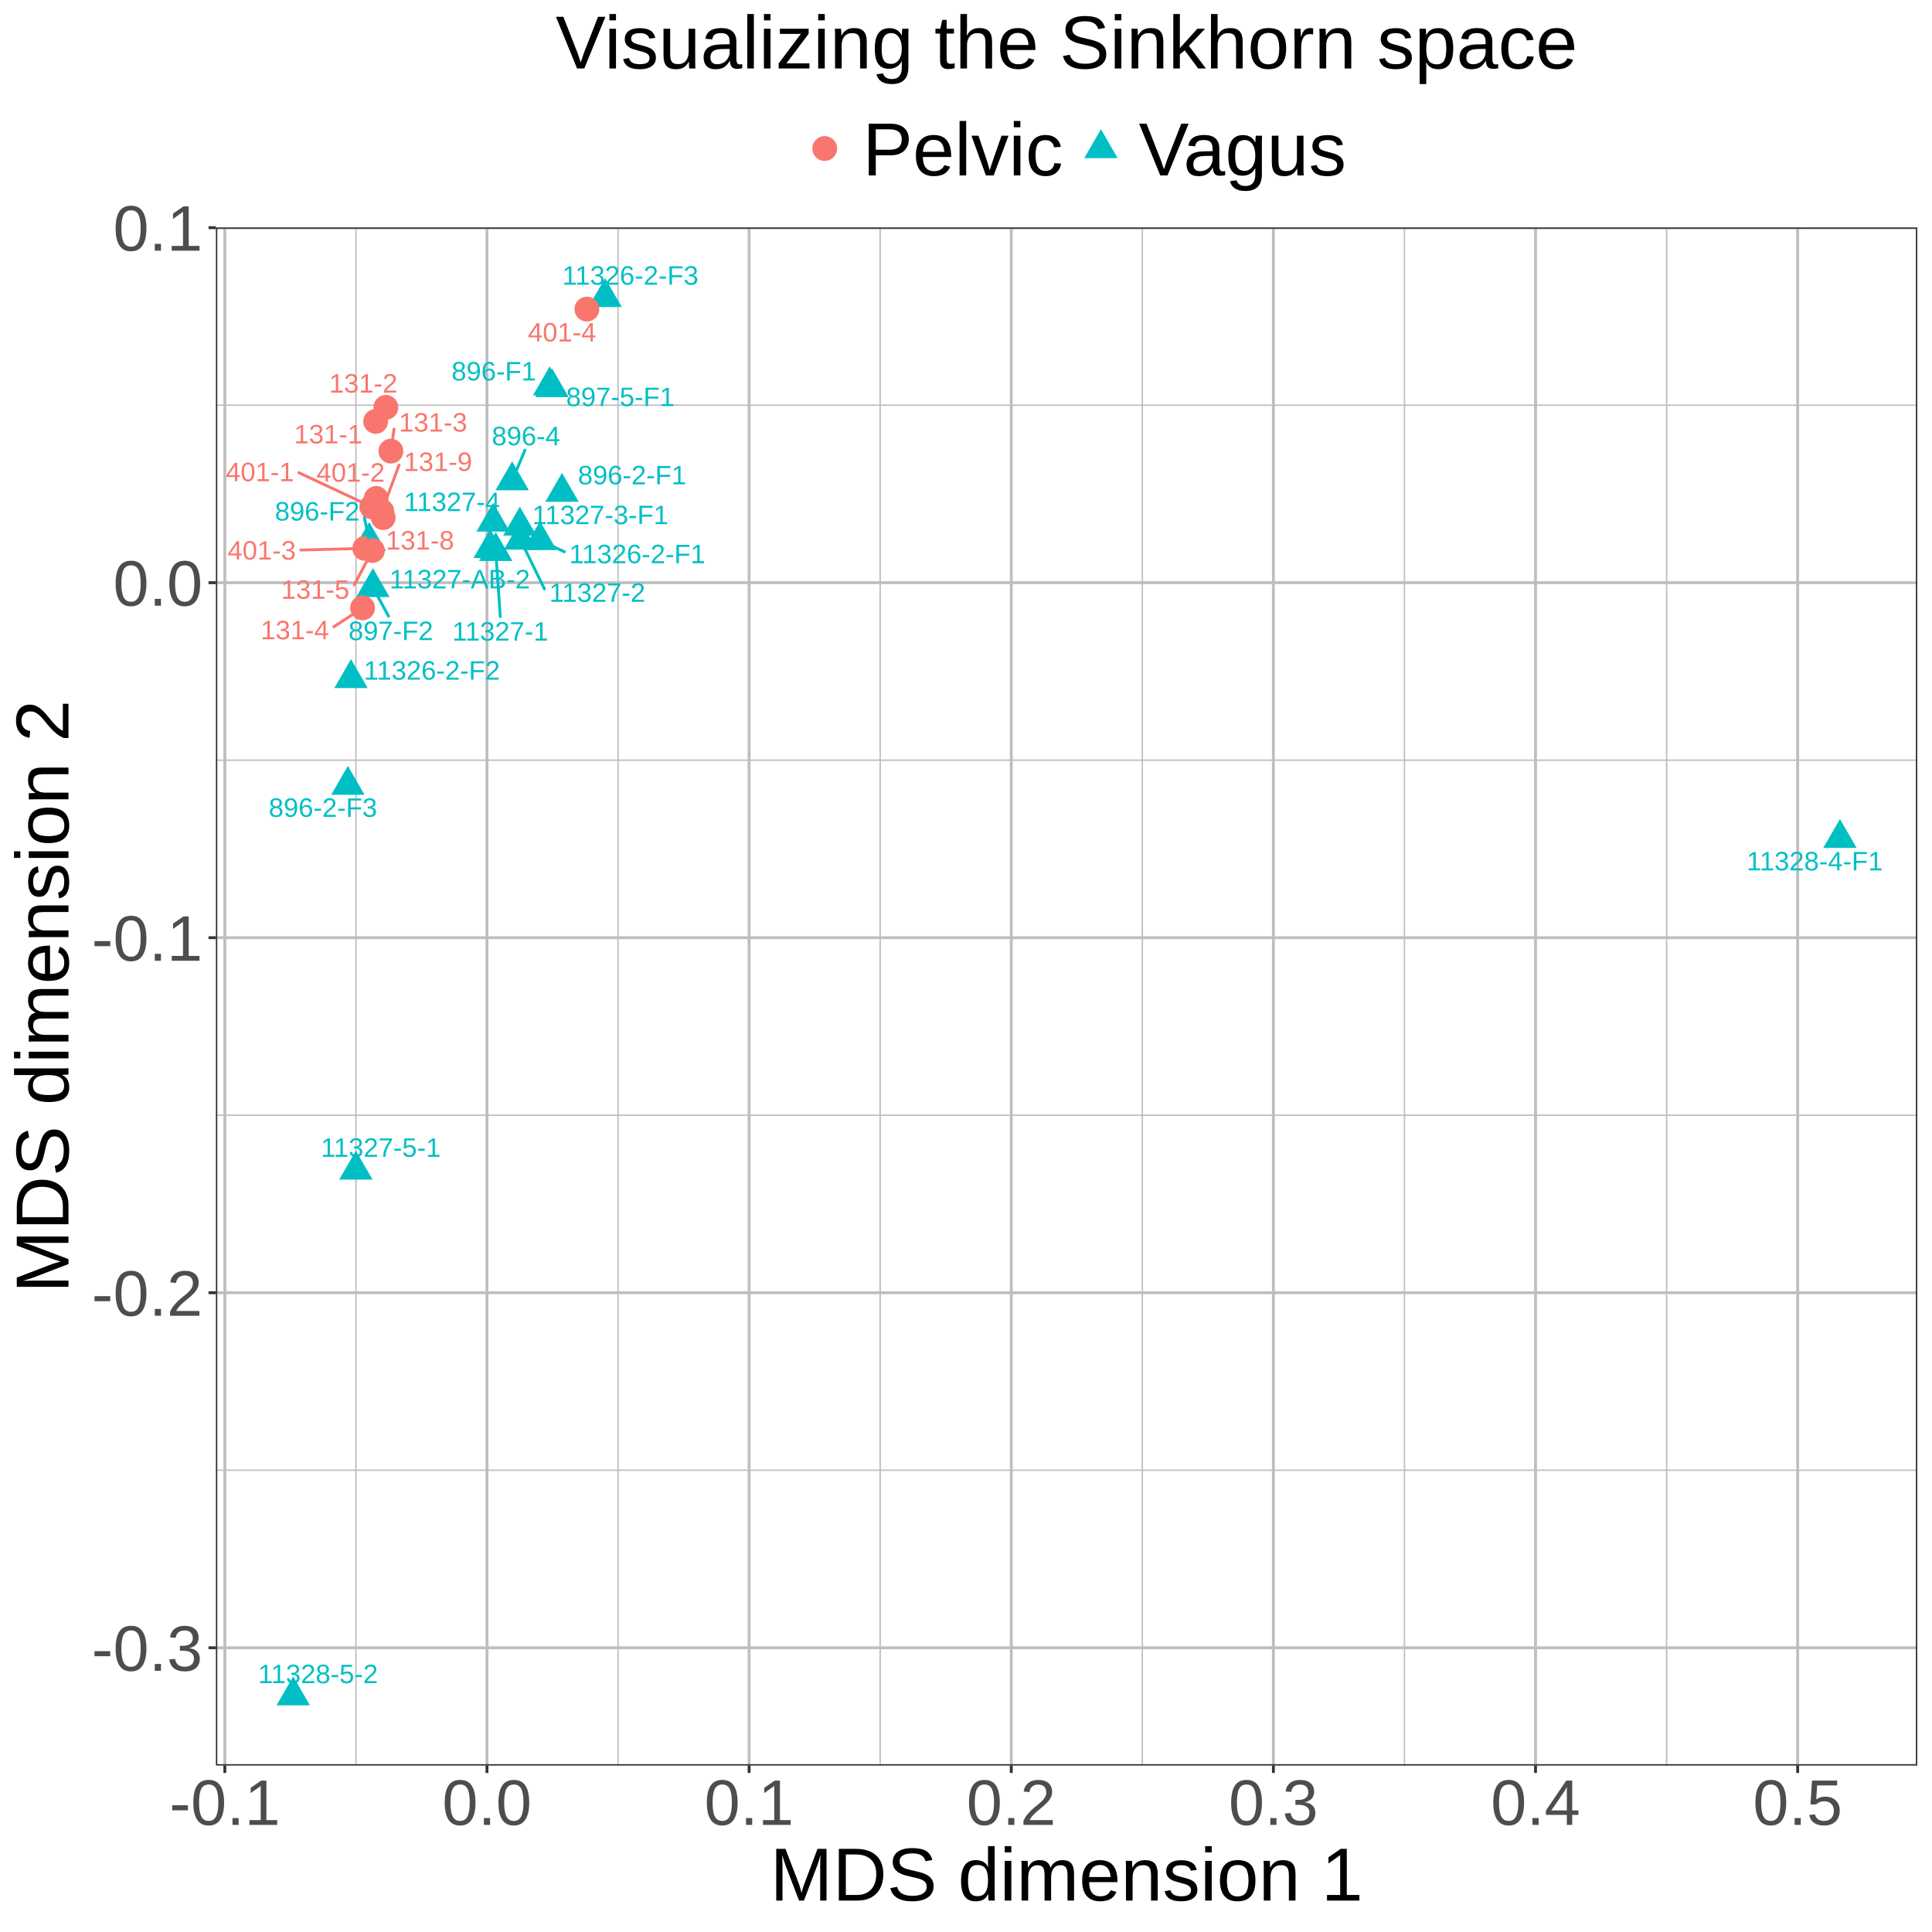
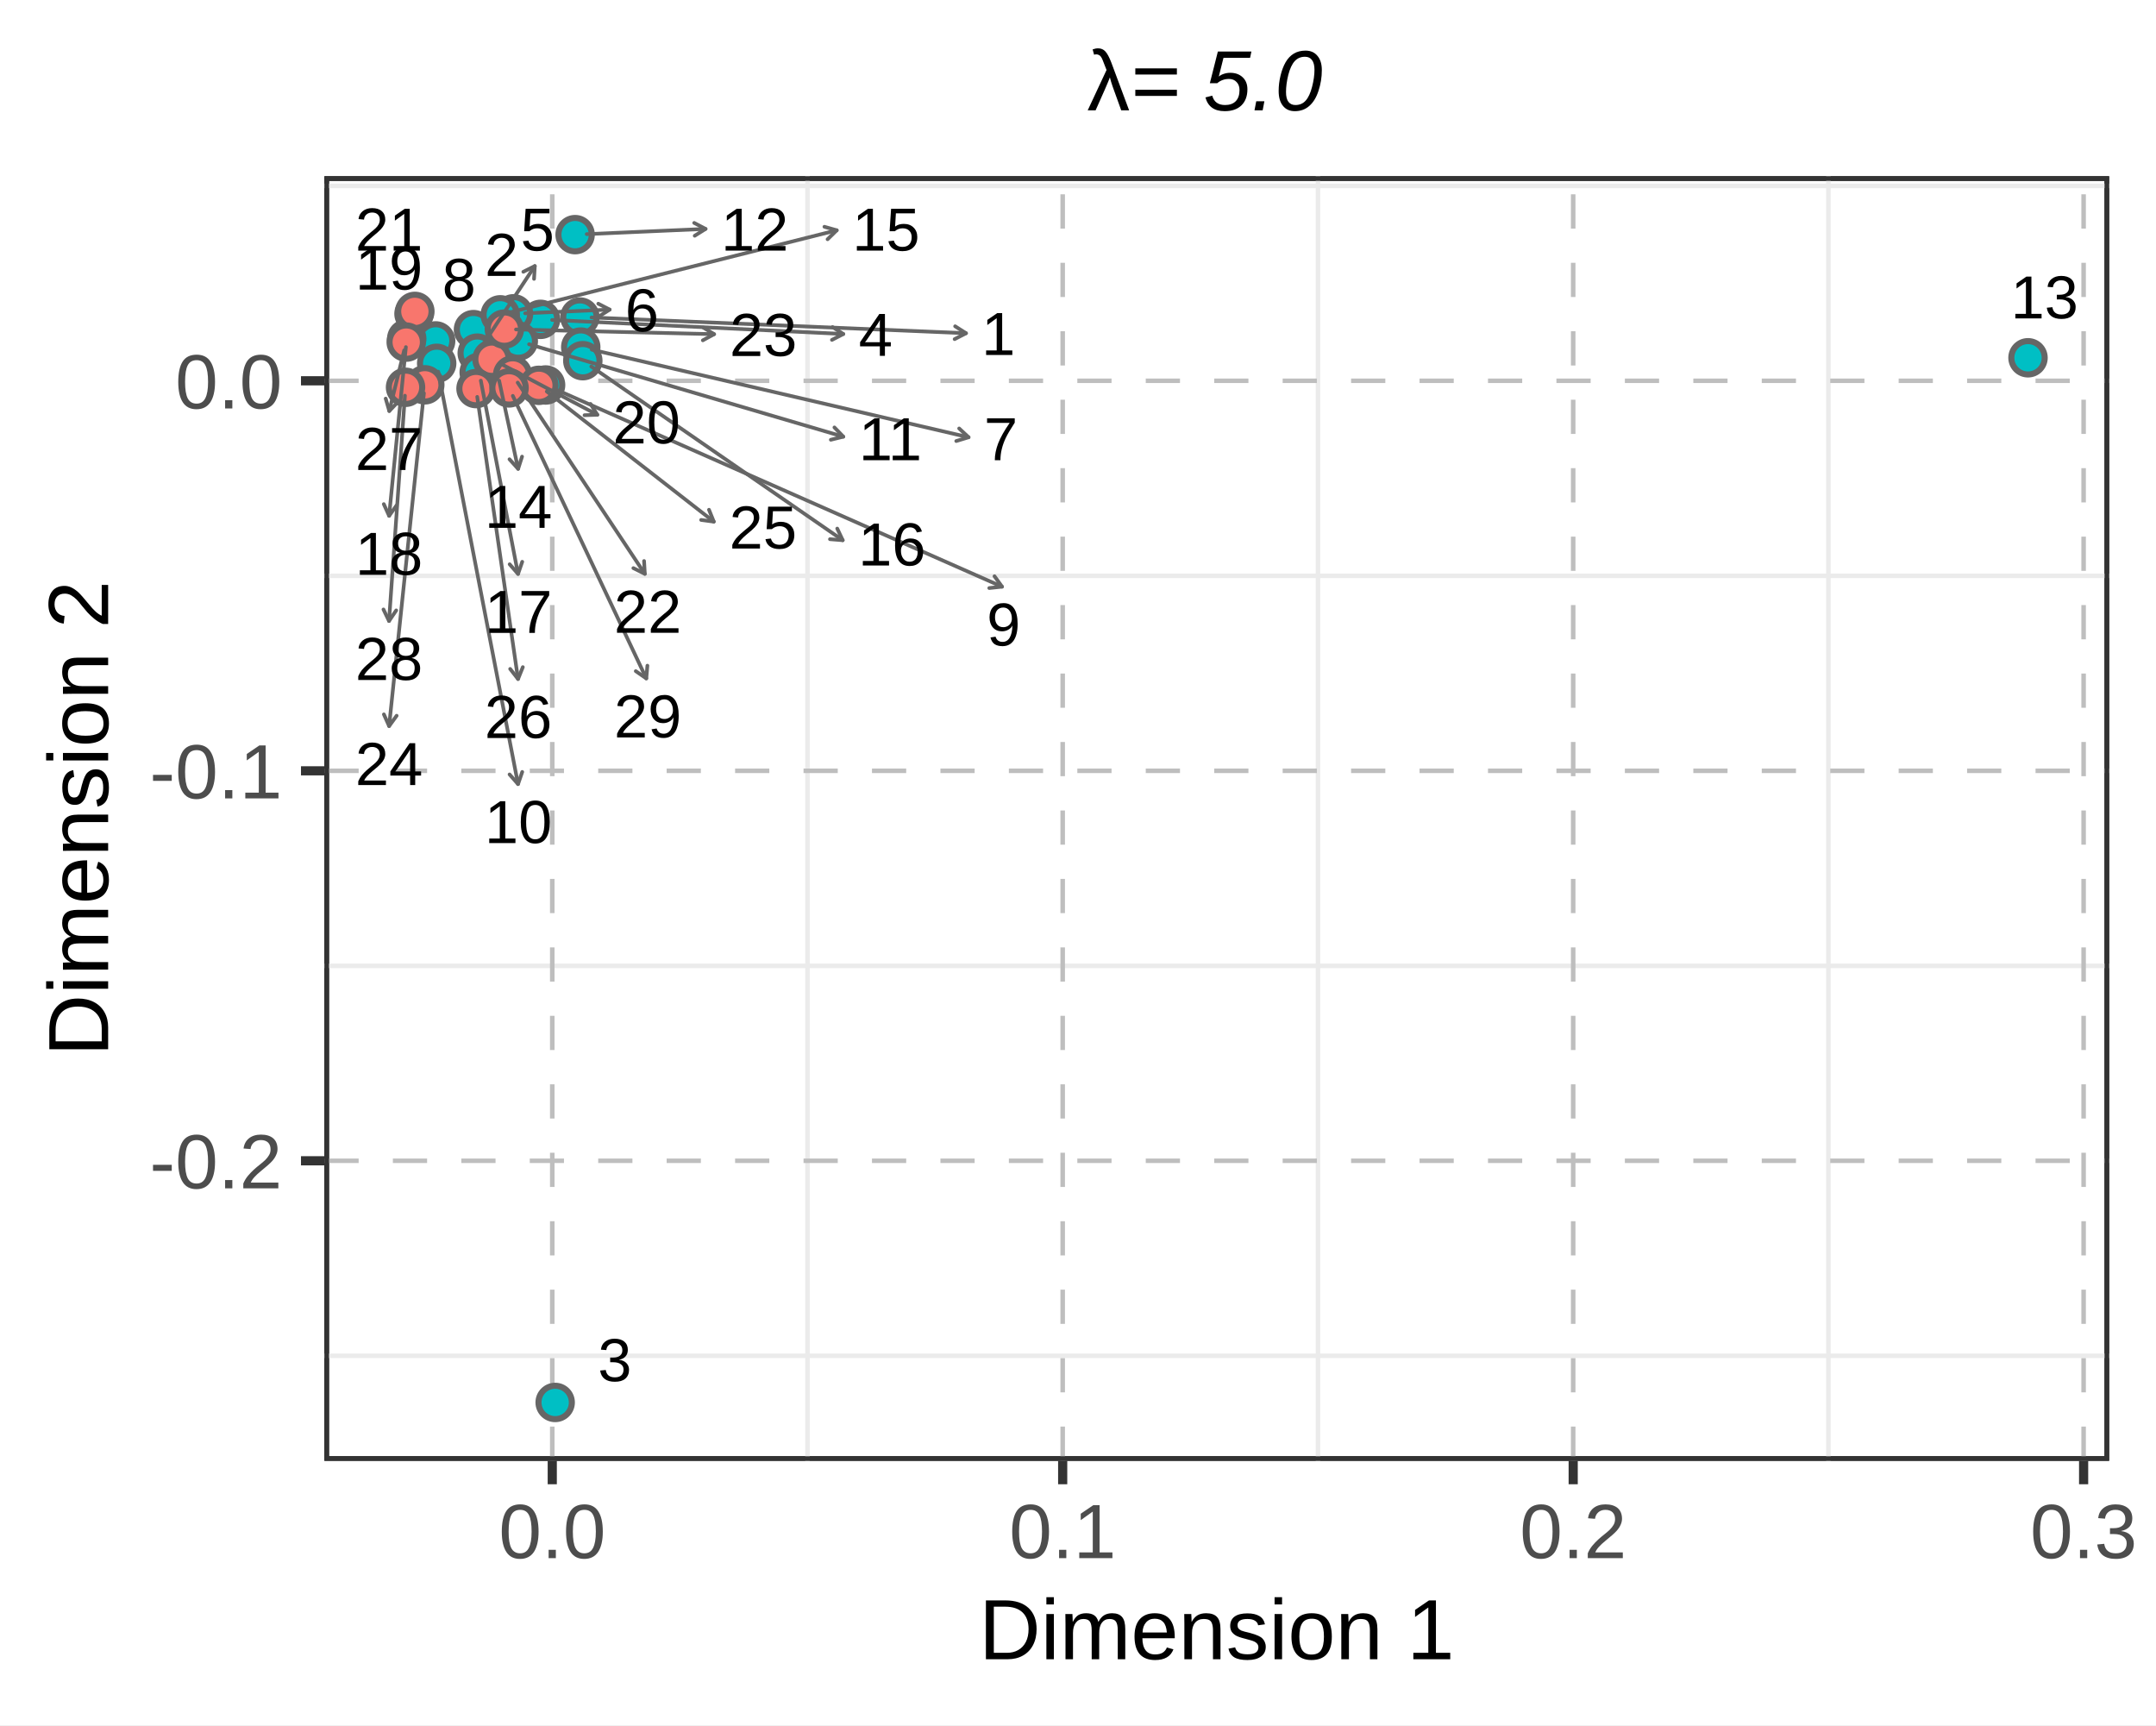
- <svg xmlns="http://www.w3.org/2000/svg" class="svglite" width="720.00pt" height="720.00pt" viewBox="0 0 720.00 720.00">
+ <svg xmlns="http://www.w3.org/2000/svg" class="svglite" width="252.00pt" height="201.60pt" viewBox="0 0 252.00 201.60">
  <defs>
    <style type="text/css">
    .svglite line, .svglite polyline, .svglite polygon, .svglite path, .svglite rect, .svglite circle {
      fill: none;
      stroke: #000000;
      stroke-linecap: round;
      stroke-linejoin: round;
      stroke-miterlimit: 10.00;
    }
    .svglite text {
      white-space: pre;
    }
  </style>
  </defs>
  <rect width="100%" height="100%" style="stroke: none; fill: #FFFFFF;" />
  <defs>
-     <clipPath id="cpMC4wMHw3MjAuMDB8MC4wMHw3MjAuMDA=">
-       <rect x="0.00" y="0.00" width="720.00" height="720.00" />
+     <clipPath id="cpMC4wMHwyNTIuMDB8MC4wMHwyMDEuNjA=">
+       <rect x="0.00" y="0.00" width="252.00" height="201.60" />
    </clipPath>
  </defs>
-   <g clip-path="url(#cpMC4wMHw3MjAuMDB8MC4wMHw3MjAuMDA=)">
-     <rect x="0.00" y="0.00" width="720.00" height="720.00" style="stroke-width: 1.07; stroke: #FFFFFF; fill: #FFFFFF;" />
+   <g clip-path="url(#cpMC4wMHwyNTIuMDB8MC4wMHwyMDEuNjA=)">
+     <rect x="0.00" y="0.00" width="252.00" height="201.60" style="stroke-width: 1.07; stroke: #FFFFFF; fill: #FFFFFF;" />
  </g>
  <defs>
-     <clipPath id="cpODAuNDV8NzE0LjUyfDg0Ljc2fDY1Ny45OA==">
-       <rect x="80.45" y="84.76" width="634.07" height="573.22" />
+     <clipPath id="cpMzcuOTJ8MjQ2LjUyfDIwLjYwfDE3MC43MQ==">
+       <rect x="37.92" y="20.60" width="208.60" height="150.11" />
    </clipPath>
  </defs>
-   <g clip-path="url(#cpODAuNDV8NzE0LjUyfDg0Ljc2fDY1Ny45OA==)">
-     <rect x="80.45" y="84.76" width="634.07" height="573.22" style="stroke-width: 1.07; stroke: none; fill: #FFFFFF;" />
-     <polyline points="80.45,547.91 714.52,547.91 " style="stroke-width: 0.53; stroke: #BEBEBE; stroke-linecap: butt;" />
-     <polyline points="80.45,415.61 714.52,415.61 " style="stroke-width: 0.53; stroke: #BEBEBE; stroke-linecap: butt;" />
-     <polyline points="80.45,283.30 714.52,283.30 " style="stroke-width: 0.53; stroke: #BEBEBE; stroke-linecap: butt;" />
-     <polyline points="80.45,151.00 714.52,151.00 " style="stroke-width: 0.53; stroke: #BEBEBE; stroke-linecap: butt;" />
-     <polyline points="132.64,657.98 132.64,84.76 " style="stroke-width: 0.53; stroke: #BEBEBE; stroke-linecap: butt;" />
-     <polyline points="230.33,657.98 230.33,84.76 " style="stroke-width: 0.53; stroke: #BEBEBE; stroke-linecap: butt;" />
-     <polyline points="328.02,657.98 328.02,84.76 " style="stroke-width: 0.53; stroke: #BEBEBE; stroke-linecap: butt;" />
-     <polyline points="425.71,657.98 425.71,84.76 " style="stroke-width: 0.53; stroke: #BEBEBE; stroke-linecap: butt;" />
-     <polyline points="523.40,657.98 523.40,84.76 " style="stroke-width: 0.53; stroke: #BEBEBE; stroke-linecap: butt;" />
-     <polyline points="621.09,657.98 621.09,84.76 " style="stroke-width: 0.53; stroke: #BEBEBE; stroke-linecap: butt;" />
-     <polyline points="80.45,614.07 714.52,614.07 " style="stroke-width: 1.07; stroke: #BEBEBE; stroke-linecap: butt;" />
-     <polyline points="80.45,481.76 714.52,481.76 " style="stroke-width: 1.07; stroke: #BEBEBE; stroke-linecap: butt;" />
-     <polyline points="80.45,349.45 714.52,349.45 " style="stroke-width: 1.07; stroke: #BEBEBE; stroke-linecap: butt;" />
-     <polyline points="80.45,217.15 714.52,217.15 " style="stroke-width: 1.07; stroke: #BEBEBE; stroke-linecap: butt;" />
-     <polyline points="80.45,84.84 714.52,84.84 " style="stroke-width: 1.07; stroke: #BEBEBE; stroke-linecap: butt;" />
-     <polyline points="83.79,657.98 83.79,84.76 " style="stroke-width: 1.07; stroke: #BEBEBE; stroke-linecap: butt;" />
-     <polyline points="181.48,657.98 181.48,84.76 " style="stroke-width: 1.07; stroke: #BEBEBE; stroke-linecap: butt;" />
-     <polyline points="279.17,657.98 279.17,84.76 " style="stroke-width: 1.07; stroke: #BEBEBE; stroke-linecap: butt;" />
-     <polyline points="376.87,657.98 376.87,84.76 " style="stroke-width: 1.07; stroke: #BEBEBE; stroke-linecap: butt;" />
-     <polyline points="474.56,657.98 474.56,84.76 " style="stroke-width: 1.07; stroke: #BEBEBE; stroke-linecap: butt;" />
-     <polyline points="572.25,657.98 572.25,84.76 " style="stroke-width: 1.07; stroke: #BEBEBE; stroke-linecap: butt;" />
-     <polyline points="669.94,657.98 669.94,84.76 " style="stroke-width: 1.07; stroke: #BEBEBE; stroke-linecap: butt;" />
-     <polygon points="130.81,245.64 137.04,256.42 124.59,256.42 " style="stroke-width: 0.71; stroke: none; fill: #00BFC4;" />
-     <polygon points="225.50,103.63 231.72,114.41 219.27,114.41 " style="stroke-width: 0.71; stroke: none; fill: #00BFC4;" />
-     <polygon points="201.25,194.22 207.48,205.00 195.03,205.00 " style="stroke-width: 0.71; stroke: none; fill: #00BFC4;" />
-     <polygon points="184.75,198.29 190.98,209.07 178.53,209.07 " style="stroke-width: 0.71; stroke: none; fill: #00BFC4;" />
-     <polygon points="193.99,194.07 200.22,204.85 187.77,204.85 " style="stroke-width: 0.71; stroke: none; fill: #00BFC4;" />
-     <polygon points="193.72,188.81 199.95,199.60 187.49,199.60 " style="stroke-width: 0.71; stroke: none; fill: #00BFC4;" />
-     <polygon points="183.78,187.32 190.00,198.10 177.55,198.10 " style="stroke-width: 0.71; stroke: none; fill: #00BFC4;" />
-     <polygon points="132.62,428.82 138.85,439.61 126.40,439.61 " style="stroke-width: 0.71; stroke: none; fill: #00BFC4;" />
-     <polygon points="182.67,197.18 188.90,207.96 176.45,207.96 " style="stroke-width: 0.71; stroke: none; fill: #00BFC4;" />
-     <polygon points="685.70,305.22 691.92,316.00 679.47,316.00 " style="stroke-width: 0.71; stroke: none; fill: #00BFC4;" />
-     <polygon points="109.27,624.74 115.50,635.52 103.05,635.52 " style="stroke-width: 0.71; stroke: none; fill: #00BFC4;" />
-     <polygon points="209.44,176.22 215.66,187.00 203.21,187.00 " style="stroke-width: 0.71; stroke: none; fill: #00BFC4;" />
-     <polygon points="129.65,285.42 135.87,296.20 123.42,296.20 " style="stroke-width: 0.71; stroke: none; fill: #00BFC4;" />
-     <polygon points="190.86,171.93 197.09,182.71 184.64,182.71 " style="stroke-width: 0.71; stroke: none; fill: #00BFC4;" />
-     <polygon points="204.84,136.56 211.07,147.34 198.62,147.34 " style="stroke-width: 0.71; stroke: none; fill: #00BFC4;" />
-     <polygon points="137.61,194.52 143.83,205.30 131.38,205.30 " style="stroke-width: 0.71; stroke: none; fill: #00BFC4;" />
-     <polygon points="205.71,137.21 211.94,148.00 199.49,148.00 " style="stroke-width: 0.71; stroke: none; fill: #00BFC4;" />
-     <polygon points="138.97,211.73 145.20,222.51 132.75,222.51 " style="stroke-width: 0.71; stroke: none; fill: #00BFC4;" />
-     <circle cx="139.99" cy="157.05" r="4.62" style="stroke-width: 0.71; stroke: none; fill: #F8766D;" />
-     <circle cx="143.81" cy="151.81" r="4.62" style="stroke-width: 0.71; stroke: none; fill: #F8766D;" />
-     <circle cx="145.67" cy="168.12" r="4.62" style="stroke-width: 0.71; stroke: none; fill: #F8766D;" />
-     <circle cx="135.12" cy="226.54" r="4.62" style="stroke-width: 0.71; stroke: none; fill: #F8766D;" />
-     <circle cx="138.79" cy="205.16" r="4.62" style="stroke-width: 0.71; stroke: none; fill: #F8766D;" />
-     <circle cx="142.80" cy="192.90" r="4.62" style="stroke-width: 0.71; stroke: none; fill: #F8766D;" />
-     <circle cx="142.31" cy="190.58" r="4.62" style="stroke-width: 0.71; stroke: none; fill: #F8766D;" />
-     <circle cx="138.56" cy="188.90" r="4.62" style="stroke-width: 0.71; stroke: none; fill: #F8766D;" />
-     <circle cx="140.19" cy="185.76" r="4.62" style="stroke-width: 0.71; stroke: none; fill: #F8766D;" />
-     <circle cx="135.95" cy="204.36" r="4.62" style="stroke-width: 0.71; stroke: none; fill: #F8766D;" />
-     <circle cx="218.71" cy="115.20" r="4.62" style="stroke-width: 0.71; stroke: none; fill: #F8766D;" />
-     <line x1="210.36" y1="205.63" x2="202.32" y2="201.90" style="stroke-width: 1.07; stroke: #00BFC4;" />
-     <line x1="186.44" y1="229.81" x2="184.83" y2="206.56" style="stroke-width: 1.07; stroke: #00BFC4;" />
-     <line x1="202.91" y1="219.49" x2="194.48" y2="202.25" style="stroke-width: 1.07; stroke: #00BFC4;" />
-     <line x1="195.64" y1="167.74" x2="191.29" y2="178.11" style="stroke-width: 1.07; stroke: #00BFC4;" />
-     <line x1="135.80" y1="192.90" x2="137.39" y2="200.64" style="stroke-width: 1.07; stroke: #00BFC4;" />
-     <line x1="144.79" y1="229.61" x2="139.50" y2="219.89" style="stroke-width: 1.07; stroke: #00BFC4;" />
-     <line x1="146.85" y1="159.90" x2="145.82" y2="167.04" style="stroke-width: 1.07; stroke: #F8766D;" />
-     <line x1="124.41" y1="233.58" x2="134.15" y2="227.18" style="stroke-width: 1.07; stroke: #F8766D;" />
-     <line x1="132.02" y1="217.97" x2="138.27" y2="206.14" style="stroke-width: 1.07; stroke: #F8766D;" />
-     <line x1="148.71" y1="173.34" x2="142.69" y2="189.55" style="stroke-width: 1.07; stroke: #F8766D;" />
-     <line x1="111.38" y1="176.16" x2="137.49" y2="188.40" style="stroke-width: 1.07; stroke: #F8766D;" />
-     <line x1="112.08" y1="204.98" x2="134.75" y2="204.39" style="stroke-width: 1.07; stroke: #F8766D;" />
-     <text x="160.96" y="253.29" text-anchor="middle" style="font-size: 9.96px;fill: #00BFC4; font-family: &quot;Arial&quot;;" textLength="50.72px" lengthAdjust="spacingAndGlyphs">11326-2-F2</text>
-     <text x="234.92" y="106.09" text-anchor="middle" style="font-size: 9.96px;fill: #00BFC4; font-family: &quot;Arial&quot;;" textLength="50.72px" lengthAdjust="spacingAndGlyphs">11326-2-F3</text>
-     <text x="237.51" y="209.90" text-anchor="middle" style="font-size: 9.96px;fill: #00BFC4; font-family: &quot;Arial&quot;;" textLength="50.72px" lengthAdjust="spacingAndGlyphs">11326-2-F1</text>
-     <text x="186.44" y="238.74" text-anchor="middle" style="font-size: 9.96px;fill: #00BFC4; font-family: &quot;Arial&quot;;" textLength="35.79px" lengthAdjust="spacingAndGlyphs">11327-1</text>
-     <text x="222.61" y="224.28" text-anchor="middle" style="font-size: 9.96px;fill: #00BFC4; font-family: &quot;Arial&quot;;" textLength="35.79px" lengthAdjust="spacingAndGlyphs">11327-2</text>
-     <text x="223.74" y="195.33" text-anchor="middle" style="font-size: 9.96px;fill: #00BFC4; font-family: &quot;Arial&quot;;" textLength="50.72px" lengthAdjust="spacingAndGlyphs">11327-3-F1</text>
-     <text x="168.45" y="190.46" text-anchor="middle" style="font-size: 9.96px;fill: #00BFC4; font-family: &quot;Arial&quot;;" textLength="35.79px" lengthAdjust="spacingAndGlyphs">11327-4</text>
-     <text x="141.92" y="431.11" text-anchor="middle" style="font-size: 9.96px;fill: #00BFC4; font-family: &quot;Arial&quot;;" textLength="44.64px" lengthAdjust="spacingAndGlyphs">11327-5-1</text>
-     <text x="171.34" y="219.28" text-anchor="middle" style="font-size: 9.96px;fill: #00BFC4; font-family: &quot;Arial&quot;;" textLength="52.38px" lengthAdjust="spacingAndGlyphs">11327-AB-2</text>
-     <text x="676.31" y="324.37" text-anchor="middle" style="font-size: 9.96px;fill: #00BFC4; font-family: &quot;Arial&quot;;" textLength="50.72px" lengthAdjust="spacingAndGlyphs">11328-4-F1</text>
-     <text x="118.54" y="627.27" text-anchor="middle" style="font-size: 9.96px;fill: #00BFC4; font-family: &quot;Arial&quot;;" textLength="44.64px" lengthAdjust="spacingAndGlyphs">11328-5-2</text>
-     <text x="235.57" y="180.50" text-anchor="middle" style="font-size: 9.96px;fill: #00BFC4; font-family: &quot;Arial&quot;;" textLength="40.38px" lengthAdjust="spacingAndGlyphs">896-2-F1</text>
-     <text x="120.35" y="304.41" text-anchor="middle" style="font-size: 9.96px;fill: #00BFC4; font-family: &quot;Arial&quot;;" textLength="40.38px" lengthAdjust="spacingAndGlyphs">896-2-F3</text>
-     <text x="196.03" y="165.94" text-anchor="middle" style="font-size: 9.96px;fill: #00BFC4; font-family: &quot;Arial&quot;;" textLength="25.46px" lengthAdjust="spacingAndGlyphs">896-4</text>
-     <text x="184.05" y="141.79" text-anchor="middle" style="font-size: 9.96px;fill: #00BFC4; font-family: &quot;Arial&quot;;" textLength="31.54px" lengthAdjust="spacingAndGlyphs">896-F1</text>
-     <text x="118.23" y="193.99" text-anchor="middle" style="font-size: 9.96px;fill: #00BFC4; font-family: &quot;Arial&quot;;" textLength="31.54px" lengthAdjust="spacingAndGlyphs">896-F2</text>
-     <text x="231.19" y="151.34" text-anchor="middle" style="font-size: 9.96px;fill: #00BFC4; font-family: &quot;Arial&quot;;" textLength="40.38px" lengthAdjust="spacingAndGlyphs">897-5-F1</text>
-     <text x="145.65" y="238.54" text-anchor="middle" style="font-size: 9.96px;fill: #00BFC4; font-family: &quot;Arial&quot;;" textLength="31.54px" lengthAdjust="spacingAndGlyphs">897-F2</text>
-     <text x="122.34" y="165.24" text-anchor="middle" style="font-size: 9.96px;fill: #F8766D; font-family: &quot;Arial&quot;;" textLength="25.46px" lengthAdjust="spacingAndGlyphs">131-1</text>
-     <text x="135.39" y="146.30" text-anchor="middle" style="font-size: 9.96px;fill: #F8766D; font-family: &quot;Arial&quot;;" textLength="25.46px" lengthAdjust="spacingAndGlyphs">131-2</text>
-     <text x="161.38" y="160.84" text-anchor="middle" style="font-size: 9.96px;fill: #F8766D; font-family: &quot;Arial&quot;;" textLength="25.46px" lengthAdjust="spacingAndGlyphs">131-3</text>
-     <text x="109.88" y="238.24" text-anchor="middle" style="font-size: 9.96px;fill: #F8766D; font-family: &quot;Arial&quot;;" textLength="25.46px" lengthAdjust="spacingAndGlyphs">131-4</text>
-     <text x="117.49" y="223.15" text-anchor="middle" style="font-size: 9.96px;fill: #F8766D; font-family: &quot;Arial&quot;;" textLength="25.46px" lengthAdjust="spacingAndGlyphs">131-5</text>
-     <text x="156.50" y="204.80" text-anchor="middle" style="font-size: 9.96px;fill: #F8766D; font-family: &quot;Arial&quot;;" textLength="25.46px" lengthAdjust="spacingAndGlyphs">131-8</text>
-     <text x="163.24" y="175.52" text-anchor="middle" style="font-size: 9.96px;fill: #F8766D; font-family: &quot;Arial&quot;;" textLength="25.46px" lengthAdjust="spacingAndGlyphs">131-9</text>
-     <text x="96.86" y="179.32" text-anchor="middle" style="font-size: 9.96px;fill: #F8766D; font-family: &quot;Arial&quot;;" textLength="25.46px" lengthAdjust="spacingAndGlyphs">401-1</text>
-     <text x="130.68" y="179.52" text-anchor="middle" style="font-size: 9.96px;fill: #F8766D; font-family: &quot;Arial&quot;;" textLength="25.46px" lengthAdjust="spacingAndGlyphs">401-2</text>
-     <text x="97.55" y="208.54" text-anchor="middle" style="font-size: 9.96px;fill: #F8766D; font-family: &quot;Arial&quot;;" textLength="25.46px" lengthAdjust="spacingAndGlyphs">401-3</text>
-     <text x="209.43" y="127.26" text-anchor="middle" style="font-size: 9.96px;fill: #F8766D; font-family: &quot;Arial&quot;;" textLength="25.46px" lengthAdjust="spacingAndGlyphs">401-4</text>
-     <rect x="80.45" y="84.76" width="634.07" height="573.22" style="stroke-width: 1.07; stroke: #333333;" />
+   <g clip-path="url(#cpMzcuOTJ8MjQ2LjUyfDIwLjYwfDE3MC43MQ==)">
+     <rect x="37.92" y="20.60" width="208.60" height="150.11" style="stroke-width: 1.07; fill: #FFFFFF;" />
+     <polyline points="37.92,158.44 246.52,158.44 " style="stroke-width: 0.53; stroke: #EBEBEB; stroke-linecap: butt;" />
+     <polyline points="37.92,112.87 246.52,112.87 " style="stroke-width: 0.53; stroke: #EBEBEB; stroke-linecap: butt;" />
+     <polyline points="37.92,67.29 246.52,67.29 " style="stroke-width: 0.53; stroke: #EBEBEB; stroke-linecap: butt;" />
+     <polyline points="37.92,21.72 246.52,21.72 " style="stroke-width: 0.53; stroke: #EBEBEB; stroke-linecap: butt;" />
+     <polyline points="94.38,170.71 94.38,20.60 " style="stroke-width: 0.53; stroke: #EBEBEB; stroke-linecap: butt;" />
+     <polyline points="154.05,170.71 154.05,20.60 " style="stroke-width: 0.53; stroke: #EBEBEB; stroke-linecap: butt;" />
+     <polyline points="213.71,170.71 213.71,20.60 " style="stroke-width: 0.53; stroke: #EBEBEB; stroke-linecap: butt;" />
+     <polyline points="37.92,135.65 246.52,135.65 " style="stroke-width: 0.53; stroke: #BEBEBE; stroke-dasharray: 4.00,4.00; stroke-linecap: butt;" />
+     <polyline points="37.92,90.08 246.52,90.08 " style="stroke-width: 0.53; stroke: #BEBEBE; stroke-dasharray: 4.00,4.00; stroke-linecap: butt;" />
+     <polyline points="37.92,44.50 246.52,44.50 " style="stroke-width: 0.53; stroke: #BEBEBE; stroke-dasharray: 4.00,4.00; stroke-linecap: butt;" />
+     <polyline points="64.55,170.71 64.55,20.60 " style="stroke-width: 0.53; stroke: #BEBEBE; stroke-dasharray: 4.00,4.00; stroke-linecap: butt;" />
+     <polyline points="124.21,170.71 124.21,20.60 " style="stroke-width: 0.53; stroke: #BEBEBE; stroke-dasharray: 4.00,4.00; stroke-linecap: butt;" />
+     <polyline points="183.88,170.71 183.88,20.60 " style="stroke-width: 0.53; stroke: #BEBEBE; stroke-dasharray: 4.00,4.00; stroke-linecap: butt;" />
+     <polyline points="243.54,170.71 243.54,20.60 " style="stroke-width: 0.53; stroke: #BEBEBE; stroke-dasharray: 4.00,4.00; stroke-linecap: butt;" />
+     <circle cx="67.78" cy="37.05" r="1.95" style="stroke-width: 0.71; stroke: #666666; fill: #00BFC4;" />
+     <circle cx="55.34" cy="38.52" r="1.95" style="stroke-width: 0.71; stroke: #666666; fill: #00BFC4;" />
+     <circle cx="67.22" cy="27.42" r="1.95" style="stroke-width: 0.71; stroke: #666666; fill: #00BFC4;" />
+     <circle cx="237.04" cy="41.81" r="1.95" style="stroke-width: 0.71; stroke: #666666; fill: #00BFC4;" />
+     <circle cx="64.89" cy="163.89" r="1.95" style="stroke-width: 0.71; stroke: #666666; fill: #00BFC4;" />
+     <circle cx="63.18" cy="37.32" r="1.95" style="stroke-width: 0.71; stroke: #666666; fill: #00BFC4;" />
+     <circle cx="55.78" cy="41.27" r="1.95" style="stroke-width: 0.71; stroke: #666666; fill: #00BFC4;" />
+     <circle cx="58.13" cy="43.51" r="1.95" style="stroke-width: 0.71; stroke: #666666; fill: #00BFC4;" />
+     <circle cx="60.02" cy="36.67" r="1.95" style="stroke-width: 0.71; stroke: #666666; fill: #00BFC4;" />
+     <circle cx="67.88" cy="40.56" r="1.95" style="stroke-width: 0.71; stroke: #666666; fill: #00BFC4;" />
+     <circle cx="50.92" cy="39.84" r="1.95" style="stroke-width: 0.71; stroke: #666666; fill: #00BFC4;" />
+     <circle cx="63.77" cy="44.99" r="1.95" style="stroke-width: 0.71; stroke: #666666; fill: #00BFC4;" />
+     <circle cx="51.04" cy="42.46" r="1.95" style="stroke-width: 0.71; stroke: #666666; fill: #00BFC4;" />
+     <circle cx="60.58" cy="39.86" r="1.95" style="stroke-width: 0.71; stroke: #666666; fill: #00BFC4;" />
+     <circle cx="58.47" cy="36.79" r="1.95" style="stroke-width: 0.71; stroke: #666666; fill: #00BFC4;" />
+     <circle cx="68.12" cy="42.15" r="1.95" style="stroke-width: 0.71; stroke: #666666; fill: #00BFC4;" />
+     <circle cx="56.01" cy="43.51" r="1.95" style="stroke-width: 0.71; stroke: #666666; fill: #00BFC4;" />
+     <circle cx="47.54" cy="39.58" r="1.95" style="stroke-width: 0.71; stroke: #666666; fill: #00BFC4;" />
+     <circle cx="48.39" cy="36.67" r="1.95" style="stroke-width: 0.71; stroke: #666666; fill: #F8766D;" />
+     <circle cx="57.51" cy="41.98" r="1.95" style="stroke-width: 0.71; stroke: #666666; fill: #F8766D;" />
+     <circle cx="48.49" cy="36.39" r="1.95" style="stroke-width: 0.71; stroke: #666666; fill: #F8766D;" />
+     <circle cx="59.92" cy="43.82" r="1.95" style="stroke-width: 0.71; stroke: #666666; fill: #F8766D;" />
+     <circle cx="58.95" cy="38.46" r="1.95" style="stroke-width: 0.71; stroke: #666666; fill: #F8766D;" />
+     <circle cx="49.65" cy="44.97" r="1.95" style="stroke-width: 0.71; stroke: #666666; fill: #F8766D;" />
+     <circle cx="62.98" cy="45.03" r="1.95" style="stroke-width: 0.71; stroke: #666666; fill: #F8766D;" />
+     <circle cx="55.64" cy="45.41" r="1.95" style="stroke-width: 0.71; stroke: #666666; fill: #F8766D;" />
+     <circle cx="47.48" cy="39.98" r="1.95" style="stroke-width: 0.71; stroke: #666666; fill: #F8766D;" />
+     <circle cx="47.40" cy="45.26" r="1.95" style="stroke-width: 0.71; stroke: #666666; fill: #F8766D;" />
+     <circle cx="59.50" cy="45.33" r="1.95" style="stroke-width: 0.71; stroke: #666666; fill: #F8766D;" />
+     <line x1="112.91" y1="38.94" x2="69.14" y2="37.10" style="stroke-width: 0.43; stroke: #666666;" />
+     <polyline points="111.58,39.63 112.91,38.94 111.64,38.13 " style="stroke-width: 0.43; stroke: #666666;" />
+     <line x1="82.47" y1="26.75" x2="68.58" y2="27.36" style="stroke-width: 0.43; stroke: #666666;" />
+     <polyline points="81.20,27.55 82.47,26.75 81.14,26.05 " style="stroke-width: 0.43; stroke: #666666;" />
+     <line x1="98.57" y1="39.03" x2="64.53" y2="37.39" style="stroke-width: 0.43; stroke: #666666;" />
+     <polyline points="97.24,39.72 98.57,39.03 97.31,38.22 " style="stroke-width: 0.43; stroke: #666666;" />
+     <line x1="62.51" y1="31.09" x2="56.37" y2="40.39" style="stroke-width: 0.43; stroke: #666666;" />
+     <polyline points="62.42,32.59 62.51,31.09 61.17,31.76 " style="stroke-width: 0.43; stroke: #666666;" />
+     <line x1="60.56" y1="54.79" x2="58.34" y2="44.48" style="stroke-width: 0.43; stroke: #666666;" />
+     <polyline points="59.55,53.67 60.56,54.79 61.02,53.36 " style="stroke-width: 0.43; stroke: #666666;" />
+     <line x1="71.26" y1="36.18" x2="61.38" y2="36.61" style="stroke-width: 0.43; stroke: #666666;" />
+     <polyline points="69.99,36.99 71.26,36.18 69.93,35.49 " style="stroke-width: 0.43; stroke: #666666;" />
+     <line x1="113.21" y1="51.10" x2="69.17" y2="40.86" style="stroke-width: 0.43; stroke: #666666;" />
+     <polyline points="111.77,51.54 113.21,51.10 112.11,50.07 " style="stroke-width: 0.43; stroke: #666666;" />
+     <line x1="117.12" y1="68.56" x2="64.93" y2="45.50" style="stroke-width: 0.43; stroke: #666666;" />
+     <polyline points="115.63,68.72 117.12,68.56 116.24,67.34 " style="stroke-width: 0.43; stroke: #666666;" />
+     <line x1="60.55" y1="91.63" x2="51.22" y2="43.43" style="stroke-width: 0.43; stroke: #666666;" />
+     <polyline points="59.56,90.50 60.55,91.63 61.04,90.21 " style="stroke-width: 0.43; stroke: #666666;" />
+     <line x1="98.57" y1="51.03" x2="61.84" y2="40.23" style="stroke-width: 0.43; stroke: #666666;" />
+     <polyline points="97.11,51.39 98.57,51.03 97.53,49.95 " style="stroke-width: 0.43; stroke: #666666;" />
+     <line x1="97.80" y1="26.91" x2="59.76" y2="36.46" style="stroke-width: 0.43; stroke: #666666;" />
+     <polyline points="96.73,27.96 97.80,26.91 96.36,26.50 " style="stroke-width: 0.43; stroke: #666666;" />
+     <line x1="98.50" y1="63.13" x2="69.11" y2="42.83" style="stroke-width: 0.43; stroke: #666666;" />
+     <polyline points="97.01,63.01 98.50,63.13 97.86,61.77 " style="stroke-width: 0.43; stroke: #666666;" />
+     <line x1="60.55" y1="67.07" x2="56.20" y2="44.48" style="stroke-width: 0.43; stroke: #666666;" />
+     <polyline points="59.57,65.94 60.55,67.07 61.04,65.65 " style="stroke-width: 0.43; stroke: #666666;" />
+     <line x1="45.48" y1="60.28" x2="47.44" y2="40.56" style="stroke-width: 0.43; stroke: #666666;" />
+     <polyline points="44.86,58.91 45.48,60.28 46.35,59.06 " style="stroke-width: 0.43; stroke: #666666;" />
+     <line x1="69.82" y1="48.47" x2="58.60" y2="42.55" style="stroke-width: 0.43; stroke: #666666;" />
+     <polyline points="68.32,48.52 69.82,48.47 69.02,47.20 " style="stroke-width: 0.43; stroke: #666666;" />
+     <line x1="75.37" y1="67.06" x2="60.51" y2="44.71" style="stroke-width: 0.43; stroke: #666666;" />
+     <polyline points="74.03,66.39 75.37,67.06 75.28,65.56 " style="stroke-width: 0.43; stroke: #666666;" />
+     <line x1="83.47" y1="39.05" x2="60.31" y2="38.50" style="stroke-width: 0.43; stroke: #666666;" />
+     <polyline points="82.15,39.77 83.47,39.05 82.19,38.27 " style="stroke-width: 0.43; stroke: #666666;" />
+     <line x1="45.48" y1="84.85" x2="49.55" y2="45.95" style="stroke-width: 0.43; stroke: #666666;" />
+     <polyline points="44.87,83.48 45.48,84.85 46.36,83.64 " style="stroke-width: 0.43; stroke: #666666;" />
+     <line x1="83.43" y1="60.96" x2="63.91" y2="45.75" style="stroke-width: 0.43; stroke: #666666;" />
+     <polyline points="81.95,60.76 83.43,60.96 82.87,59.57 " style="stroke-width: 0.43; stroke: #666666;" />
+     <line x1="60.55" y1="79.35" x2="55.78" y2="46.38" style="stroke-width: 0.43; stroke: #666666;" />
+     <polyline points="59.63,78.17 60.55,79.35 61.11,77.96 " style="stroke-width: 0.43; stroke: #666666;" />
+     <line x1="45.50" y1="48.03" x2="47.24" y2="40.94" style="stroke-width: 0.43; stroke: #666666;" />
+     <polyline points="45.08,46.58 45.50,48.03 46.54,46.94 " style="stroke-width: 0.43; stroke: #666666;" />
+     <line x1="45.47" y1="72.57" x2="47.33" y2="46.24" style="stroke-width: 0.43; stroke: #666666;" />
+     <polyline points="44.82,71.22 45.47,72.57 46.31,71.33 " style="stroke-width: 0.43; stroke: #666666;" />
+     <line x1="75.54" y1="79.28" x2="59.94" y2="46.26" style="stroke-width: 0.43; stroke: #666666;" />
+     <polyline points="74.31,78.43 75.54,79.28 75.67,77.79 " style="stroke-width: 0.43; stroke: #666666;" />
+     <text x="116.69" y="41.48" text-anchor="middle" style="font-size: 7.11px; font-family: &quot;Arial&quot;;" textLength="3.95px" lengthAdjust="spacingAndGlyphs">1</text>
+     <text x="58.63" y="32.24" text-anchor="middle" style="font-size: 7.11px; font-family: &quot;Arial&quot;;" textLength="3.95px" lengthAdjust="spacingAndGlyphs">2</text>
+     <text x="88.22" y="29.29" text-anchor="middle" style="font-size: 7.11px; font-family: &quot;Arial&quot;;" textLength="7.91px" lengthAdjust="spacingAndGlyphs">12</text>
+     <text x="238.97" y="37.21" text-anchor="middle" style="font-size: 7.11px; font-family: &quot;Arial&quot;;" textLength="7.91px" lengthAdjust="spacingAndGlyphs">13</text>
+     <text x="71.86" y="161.41" text-anchor="middle" style="font-size: 7.11px; font-family: &quot;Arial&quot;;" textLength="3.95px" lengthAdjust="spacingAndGlyphs">3</text>
+     <text x="102.35" y="41.58" text-anchor="middle" style="font-size: 7.11px; font-family: &quot;Arial&quot;;" textLength="3.95px" lengthAdjust="spacingAndGlyphs">4</text>
+     <text x="62.82" y="29.29" text-anchor="middle" style="font-size: 7.11px; font-family: &quot;Arial&quot;;" textLength="3.95px" lengthAdjust="spacingAndGlyphs">5</text>
+     <text x="60.59" y="61.68" text-anchor="middle" style="font-size: 7.11px; font-family: &quot;Arial&quot;;" textLength="7.91px" lengthAdjust="spacingAndGlyphs">14</text>
+     <text x="75.03" y="38.73" text-anchor="middle" style="font-size: 7.11px; font-family: &quot;Arial&quot;;" textLength="3.95px" lengthAdjust="spacingAndGlyphs">6</text>
+     <text x="116.99" y="53.78" text-anchor="middle" style="font-size: 7.11px; font-family: &quot;Arial&quot;;" textLength="3.95px" lengthAdjust="spacingAndGlyphs">7</text>
+     <text x="53.65" y="35.17" text-anchor="middle" style="font-size: 7.11px; font-family: &quot;Arial&quot;;" textLength="3.95px" lengthAdjust="spacingAndGlyphs">8</text>
+     <text x="117.31" y="75.45" text-anchor="middle" style="font-size: 7.11px; font-family: &quot;Arial&quot;;" textLength="3.95px" lengthAdjust="spacingAndGlyphs">9</text>
+     <text x="60.59" y="98.52" text-anchor="middle" style="font-size: 7.11px; font-family: &quot;Arial&quot;;" textLength="7.91px" lengthAdjust="spacingAndGlyphs">10</text>
+     <text x="104.06" y="53.78" text-anchor="middle" style="font-size: 7.11px; font-family: &quot;Arial&quot;;" textLength="7.38px" lengthAdjust="spacingAndGlyphs">11</text>
+     <text x="103.56" y="29.29" text-anchor="middle" style="font-size: 7.11px; font-family: &quot;Arial&quot;;" textLength="7.91px" lengthAdjust="spacingAndGlyphs">15</text>
+     <text x="104.26" y="66.08" text-anchor="middle" style="font-size: 7.11px; font-family: &quot;Arial&quot;;" textLength="7.91px" lengthAdjust="spacingAndGlyphs">16</text>
+     <text x="60.60" y="73.96" text-anchor="middle" style="font-size: 7.11px; font-family: &quot;Arial&quot;;" textLength="7.91px" lengthAdjust="spacingAndGlyphs">17</text>
+     <text x="45.47" y="67.17" text-anchor="middle" style="font-size: 7.11px; font-family: &quot;Arial&quot;;" textLength="7.91px" lengthAdjust="spacingAndGlyphs">18</text>
+     <text x="45.47" y="33.84" text-anchor="middle" style="font-size: 7.11px; font-family: &quot;Arial&quot;;" textLength="7.91px" lengthAdjust="spacingAndGlyphs">19</text>
+     <text x="75.57" y="51.82" text-anchor="middle" style="font-size: 7.11px; font-family: &quot;Arial&quot;;" textLength="7.91px" lengthAdjust="spacingAndGlyphs">20</text>
+     <text x="45.47" y="29.29" text-anchor="middle" style="font-size: 7.11px; font-family: &quot;Arial&quot;;" textLength="7.91px" lengthAdjust="spacingAndGlyphs">21</text>
+     <text x="75.71" y="73.95" text-anchor="middle" style="font-size: 7.11px; font-family: &quot;Arial&quot;;" textLength="7.91px" lengthAdjust="spacingAndGlyphs">22</text>
+     <text x="89.22" y="41.60" text-anchor="middle" style="font-size: 7.11px; font-family: &quot;Arial&quot;;" textLength="7.91px" lengthAdjust="spacingAndGlyphs">23</text>
+     <text x="45.47" y="91.74" text-anchor="middle" style="font-size: 7.11px; font-family: &quot;Arial&quot;;" textLength="7.91px" lengthAdjust="spacingAndGlyphs">24</text>
+     <text x="89.19" y="64.10" text-anchor="middle" style="font-size: 7.11px; font-family: &quot;Arial&quot;;" textLength="7.91px" lengthAdjust="spacingAndGlyphs">25</text>
+     <text x="60.58" y="86.24" text-anchor="middle" style="font-size: 7.11px; font-family: &quot;Arial&quot;;" textLength="7.91px" lengthAdjust="spacingAndGlyphs">26</text>
+     <text x="45.47" y="54.92" text-anchor="middle" style="font-size: 7.11px; font-family: &quot;Arial&quot;;" textLength="7.91px" lengthAdjust="spacingAndGlyphs">27</text>
+     <text x="45.47" y="79.46" text-anchor="middle" style="font-size: 7.11px; font-family: &quot;Arial&quot;;" textLength="7.91px" lengthAdjust="spacingAndGlyphs">28</text>
+     <text x="75.72" y="86.18" text-anchor="middle" style="font-size: 7.11px; font-family: &quot;Arial&quot;;" textLength="7.91px" lengthAdjust="spacingAndGlyphs">29</text>
+     <rect x="37.92" y="20.60" width="208.60" height="150.11" style="stroke-width: 1.07; stroke: #333333;" />
  </g>
-   <g clip-path="url(#cpMC4wMHw3MjAuMDB8MC4wMHw3MjAuMDA=)">
-     <text x="75.52" y="622.66" text-anchor="end" style="font-size: 24.00px;fill: #4D4D4D; font-family: &quot;Arial&quot;;" textLength="41.36px" lengthAdjust="spacingAndGlyphs">-0.3</text>
-     <text x="75.52" y="490.35" text-anchor="end" style="font-size: 24.00px;fill: #4D4D4D; font-family: &quot;Arial&quot;;" textLength="41.36px" lengthAdjust="spacingAndGlyphs">-0.2</text>
-     <text x="75.52" y="358.04" text-anchor="end" style="font-size: 24.00px;fill: #4D4D4D; font-family: &quot;Arial&quot;;" textLength="41.36px" lengthAdjust="spacingAndGlyphs">-0.1</text>
-     <text x="75.52" y="225.74" text-anchor="end" style="font-size: 24.00px;fill: #4D4D4D; font-family: &quot;Arial&quot;;" textLength="33.36px" lengthAdjust="spacingAndGlyphs">0.0</text>
-     <text x="75.52" y="93.43" text-anchor="end" style="font-size: 24.00px;fill: #4D4D4D; font-family: &quot;Arial&quot;;" textLength="33.36px" lengthAdjust="spacingAndGlyphs">0.1</text>
-     <polyline points="77.71,614.07 80.45,614.07 " style="stroke-width: 1.07; stroke: #333333; stroke-linecap: butt;" />
-     <polyline points="77.71,481.76 80.45,481.76 " style="stroke-width: 1.07; stroke: #333333; stroke-linecap: butt;" />
-     <polyline points="77.71,349.45 80.45,349.45 " style="stroke-width: 1.07; stroke: #333333; stroke-linecap: butt;" />
-     <polyline points="77.71,217.15 80.45,217.15 " style="stroke-width: 1.07; stroke: #333333; stroke-linecap: butt;" />
-     <polyline points="77.71,84.84 80.45,84.84 " style="stroke-width: 1.07; stroke: #333333; stroke-linecap: butt;" />
-     <polyline points="83.79,660.72 83.79,657.98 " style="stroke-width: 1.07; stroke: #333333; stroke-linecap: butt;" />
-     <polyline points="181.48,660.72 181.48,657.98 " style="stroke-width: 1.07; stroke: #333333; stroke-linecap: butt;" />
-     <polyline points="279.17,660.72 279.17,657.98 " style="stroke-width: 1.07; stroke: #333333; stroke-linecap: butt;" />
-     <polyline points="376.87,660.72 376.87,657.98 " style="stroke-width: 1.07; stroke: #333333; stroke-linecap: butt;" />
-     <polyline points="474.56,660.72 474.56,657.98 " style="stroke-width: 1.07; stroke: #333333; stroke-linecap: butt;" />
-     <polyline points="572.25,660.72 572.25,657.98 " style="stroke-width: 1.07; stroke: #333333; stroke-linecap: butt;" />
-     <polyline points="669.94,660.72 669.94,657.98 " style="stroke-width: 1.07; stroke: #333333; stroke-linecap: butt;" />
-     <text x="83.79" y="680.09" text-anchor="middle" style="font-size: 24.00px;fill: #4D4D4D; font-family: &quot;Arial&quot;;" textLength="41.36px" lengthAdjust="spacingAndGlyphs">-0.1</text>
-     <text x="181.48" y="680.09" text-anchor="middle" style="font-size: 24.00px;fill: #4D4D4D; font-family: &quot;Arial&quot;;" textLength="33.36px" lengthAdjust="spacingAndGlyphs">0.0</text>
-     <text x="279.17" y="680.09" text-anchor="middle" style="font-size: 24.00px;fill: #4D4D4D; font-family: &quot;Arial&quot;;" textLength="33.36px" lengthAdjust="spacingAndGlyphs">0.1</text>
-     <text x="376.87" y="680.09" text-anchor="middle" style="font-size: 24.00px;fill: #4D4D4D; font-family: &quot;Arial&quot;;" textLength="33.36px" lengthAdjust="spacingAndGlyphs">0.2</text>
-     <text x="474.56" y="680.09" text-anchor="middle" style="font-size: 24.00px;fill: #4D4D4D; font-family: &quot;Arial&quot;;" textLength="33.36px" lengthAdjust="spacingAndGlyphs">0.3</text>
-     <text x="572.25" y="680.09" text-anchor="middle" style="font-size: 24.00px;fill: #4D4D4D; font-family: &quot;Arial&quot;;" textLength="33.36px" lengthAdjust="spacingAndGlyphs">0.4</text>
-     <text x="669.94" y="680.09" text-anchor="middle" style="font-size: 24.00px;fill: #4D4D4D; font-family: &quot;Arial&quot;;" textLength="33.36px" lengthAdjust="spacingAndGlyphs">0.5</text>
-     <text x="286.99" y="708.28" style="font-size: 28.00px; font-family: &quot;Arial&quot;;" textLength="221.00px" lengthAdjust="spacingAndGlyphs">MDS dimension 1</text>
-     <text transform="translate(25.52,371.37) rotate(-90)" text-anchor="middle" style="font-size: 28.00px; font-family: &quot;Arial&quot;;" textLength="221.00px" lengthAdjust="spacingAndGlyphs">MDS dimension 2</text>
-     <rect x="287.76" y="36.90" width="219.46" height="36.90" style="stroke-width: 1.07; stroke: none; fill: #FFFFFF;" />
-     <rect x="298.71" y="42.38" width="17.28" height="25.94" style="stroke-width: 1.07; stroke: none; fill: #FFFFFF;" />
-     <circle cx="307.35" cy="55.35" r="4.62" style="stroke-width: 0.71; stroke: none; fill: #F8766D;" />
-     <rect x="401.65" y="42.38" width="17.28" height="25.94" style="stroke-width: 1.07; stroke: none; fill: #FFFFFF;" />
-     <polygon points="410.29,48.16 416.52,58.94 404.07,58.94 " style="stroke-width: 0.71; stroke: none; fill: #00BFC4;" />
-     <text x="321.47" y="65.37" style="font-size: 28.00px; font-family: &quot;Arial&quot;;" textLength="74.70px" lengthAdjust="spacingAndGlyphs">Pelvic</text>
-     <text x="424.41" y="65.37" style="font-size: 28.00px; font-family: &quot;Arial&quot;;" textLength="77.32px" lengthAdjust="spacingAndGlyphs">Vagus</text>
-     <text x="397.48" y="25.52" text-anchor="middle" style="font-size: 28.00px; font-family: &quot;Arial&quot;;" textLength="380.86px" lengthAdjust="spacingAndGlyphs">Visualizing the Sinkhorn space</text>
+   <g clip-path="url(#cpMC4wMHwyNTIuMDB8MC4wMHwyMDEuNjA=)">
+     <text x="32.99" y="138.87" text-anchor="end" style="font-size: 9.00px;fill: #4D4D4D; font-family: &quot;Arial&quot;;" textLength="15.50px" lengthAdjust="spacingAndGlyphs">-0.2</text>
+     <text x="32.99" y="93.30" text-anchor="end" style="font-size: 9.00px;fill: #4D4D4D; font-family: &quot;Arial&quot;;" textLength="15.50px" lengthAdjust="spacingAndGlyphs">-0.1</text>
+     <text x="32.99" y="47.73" text-anchor="end" style="font-size: 9.00px;fill: #4D4D4D; font-family: &quot;Arial&quot;;" textLength="12.51px" lengthAdjust="spacingAndGlyphs">0.0</text>
+     <polyline points="35.18,135.65 37.92,135.65 " style="stroke-width: 1.07; stroke: #333333; stroke-linecap: butt;" />
+     <polyline points="35.18,90.08 37.92,90.08 " style="stroke-width: 1.07; stroke: #333333; stroke-linecap: butt;" />
+     <polyline points="35.18,44.50 37.92,44.50 " style="stroke-width: 1.07; stroke: #333333; stroke-linecap: butt;" />
+     <polyline points="64.55,173.45 64.55,170.71 " style="stroke-width: 1.07; stroke: #333333; stroke-linecap: butt;" />
+     <polyline points="124.21,173.45 124.21,170.71 " style="stroke-width: 1.07; stroke: #333333; stroke-linecap: butt;" />
+     <polyline points="183.88,173.45 183.88,170.71 " style="stroke-width: 1.07; stroke: #333333; stroke-linecap: butt;" />
+     <polyline points="243.54,173.45 243.54,170.71 " style="stroke-width: 1.07; stroke: #333333; stroke-linecap: butt;" />
+     <text x="64.55" y="182.08" text-anchor="middle" style="font-size: 9.00px;fill: #4D4D4D; font-family: &quot;Arial&quot;;" textLength="12.51px" lengthAdjust="spacingAndGlyphs">0.0</text>
+     <text x="124.21" y="182.08" text-anchor="middle" style="font-size: 9.00px;fill: #4D4D4D; font-family: &quot;Arial&quot;;" textLength="12.51px" lengthAdjust="spacingAndGlyphs">0.1</text>
+     <text x="183.88" y="182.08" text-anchor="middle" style="font-size: 9.00px;fill: #4D4D4D; font-family: &quot;Arial&quot;;" textLength="12.51px" lengthAdjust="spacingAndGlyphs">0.2</text>
+     <text x="243.54" y="182.08" text-anchor="middle" style="font-size: 9.00px;fill: #4D4D4D; font-family: &quot;Arial&quot;;" textLength="12.51px" lengthAdjust="spacingAndGlyphs">0.3</text>
+     <text x="114.41" y="193.90" style="font-size: 10.00px; font-family: &quot;Arial&quot;;" textLength="55.61px" lengthAdjust="spacingAndGlyphs">Dimension 1</text>
+     <text transform="translate(12.64,95.65) rotate(-90)" text-anchor="middle" style="font-size: 10.00px; font-family: &quot;Arial&quot;;" textLength="55.61px" lengthAdjust="spacingAndGlyphs">Dimension 2</text>
+     <text x="127.07" y="12.90" style="font-size: 10.00px; font-family: &quot;Arial&quot;;" textLength="4.98px" lengthAdjust="spacingAndGlyphs">λ</text>
+     <text x="132.06" y="12.90" style="font-size: 10.00px; font-style: italic; font-family: &quot;Arial&quot;;" textLength="25.31px" lengthAdjust="spacingAndGlyphs"> = 5.0</text>
  </g>
</svg>
